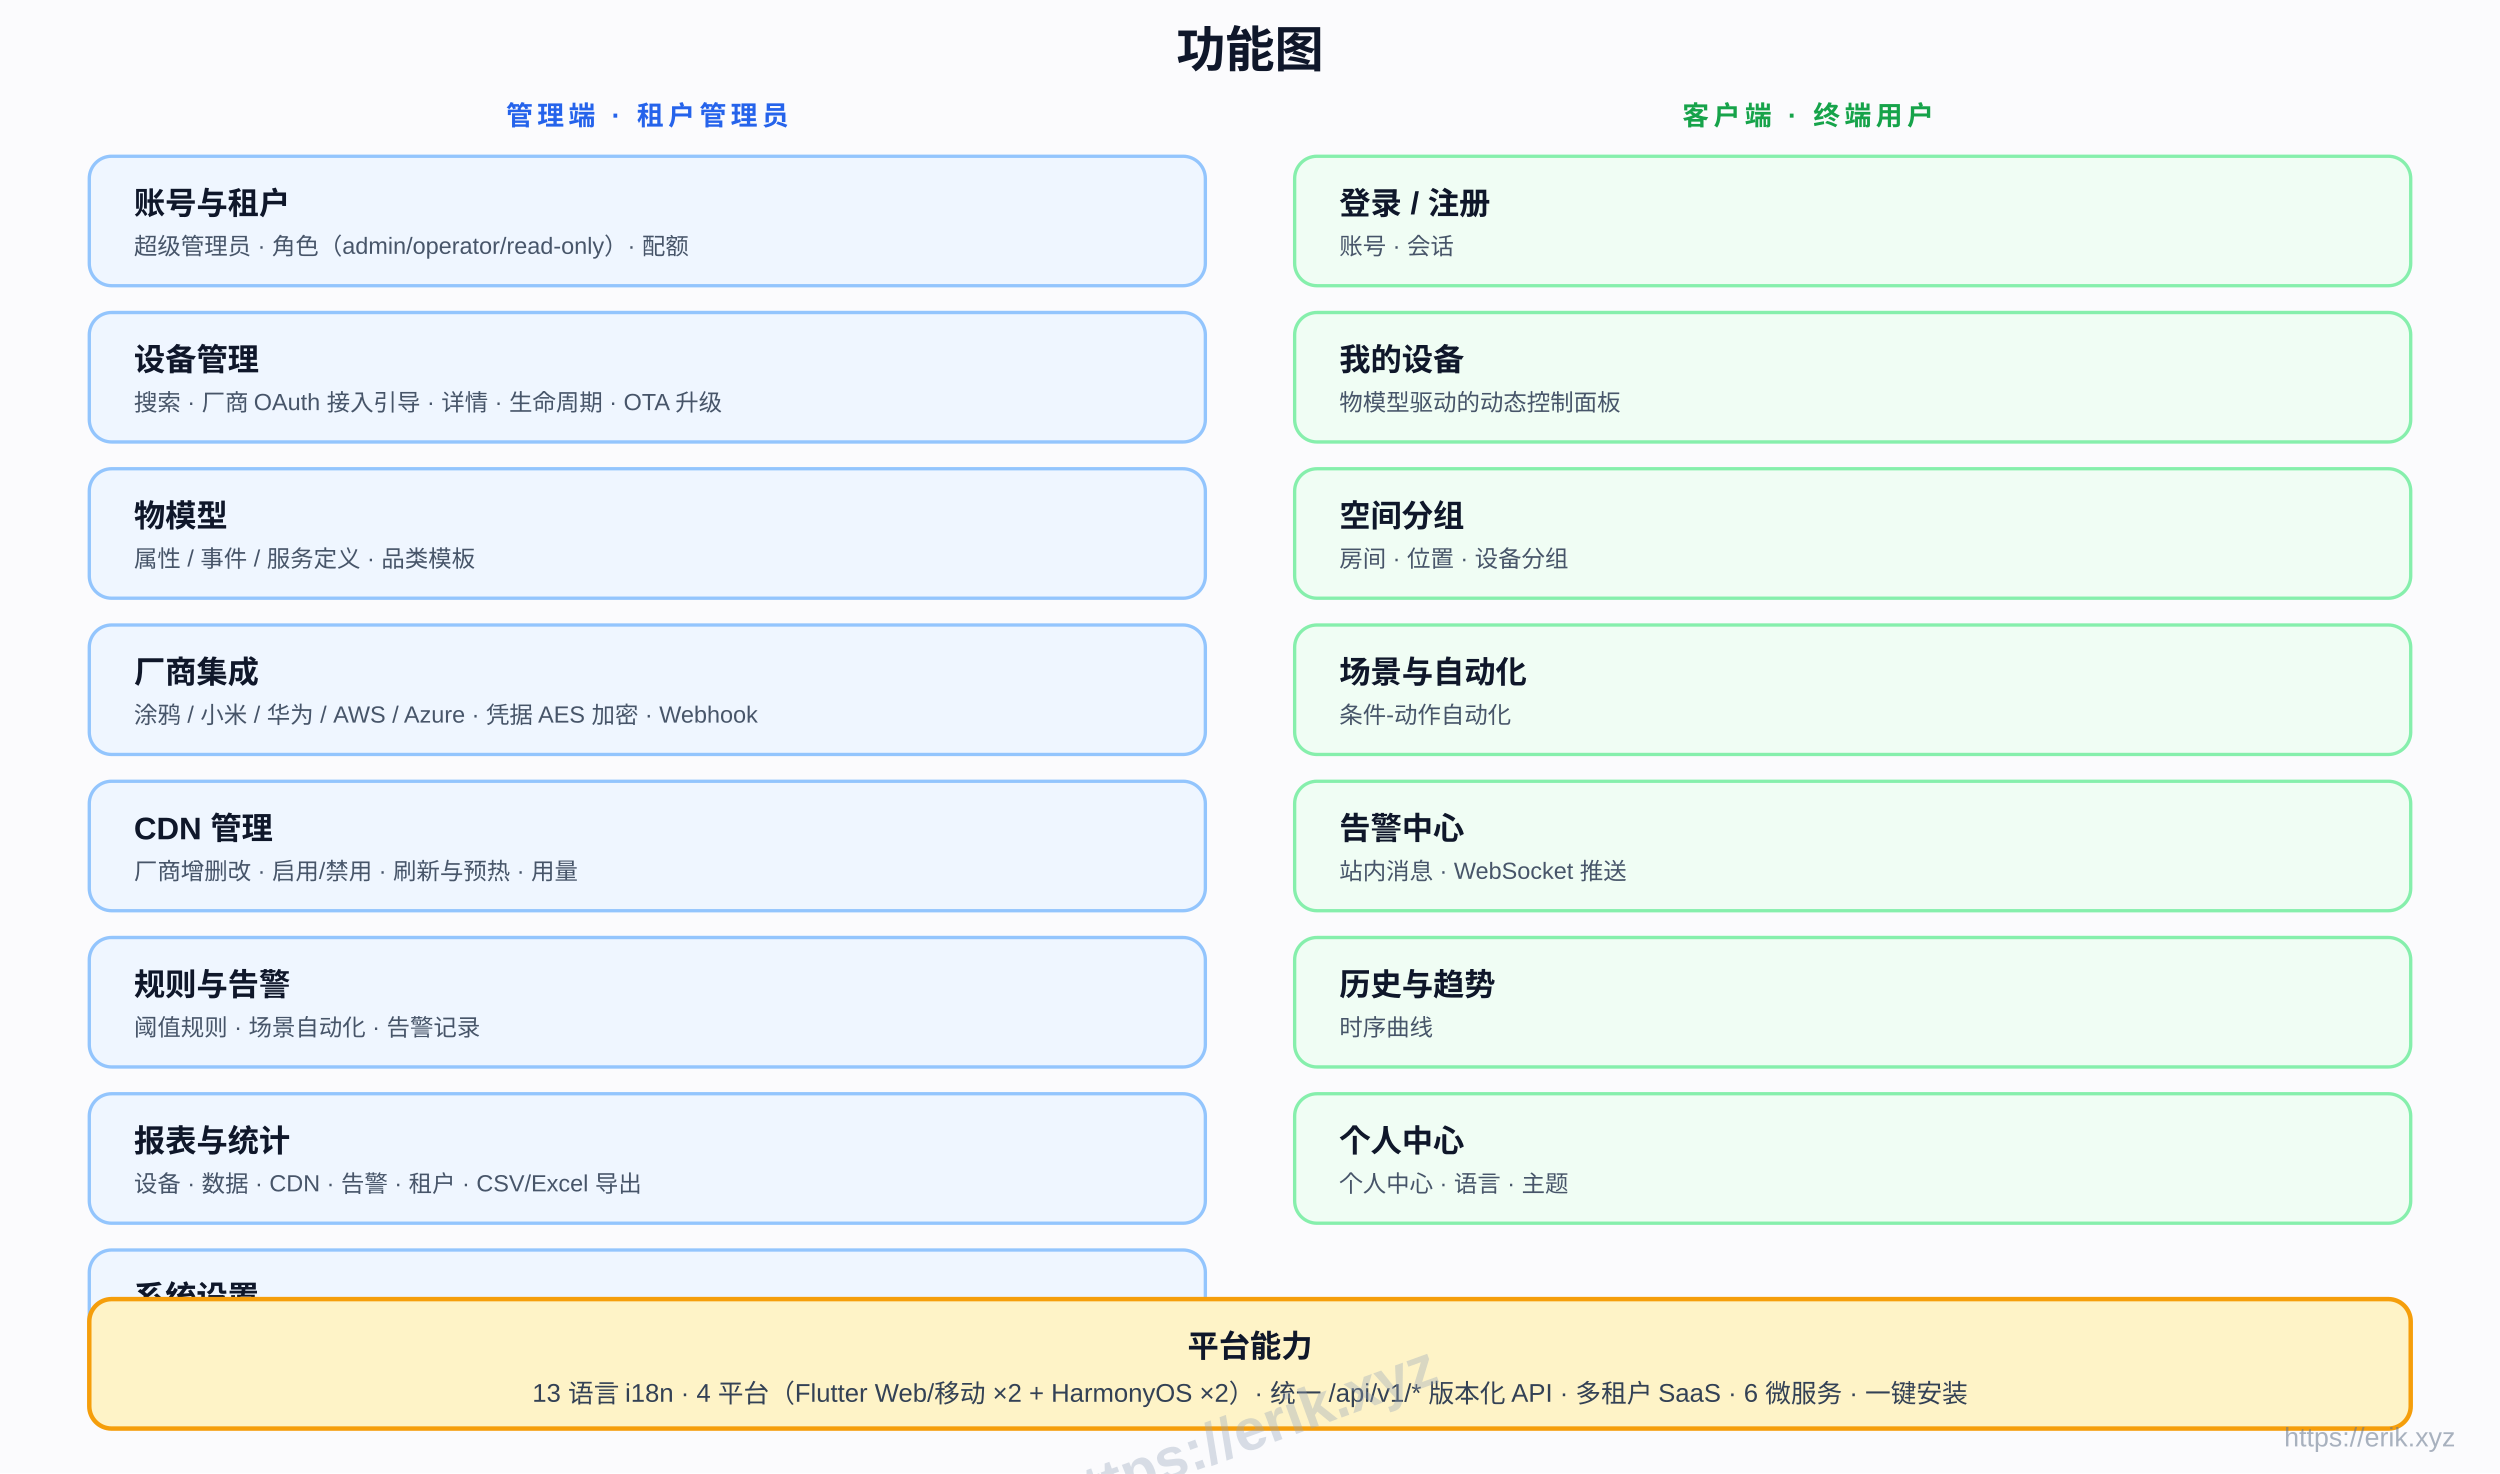
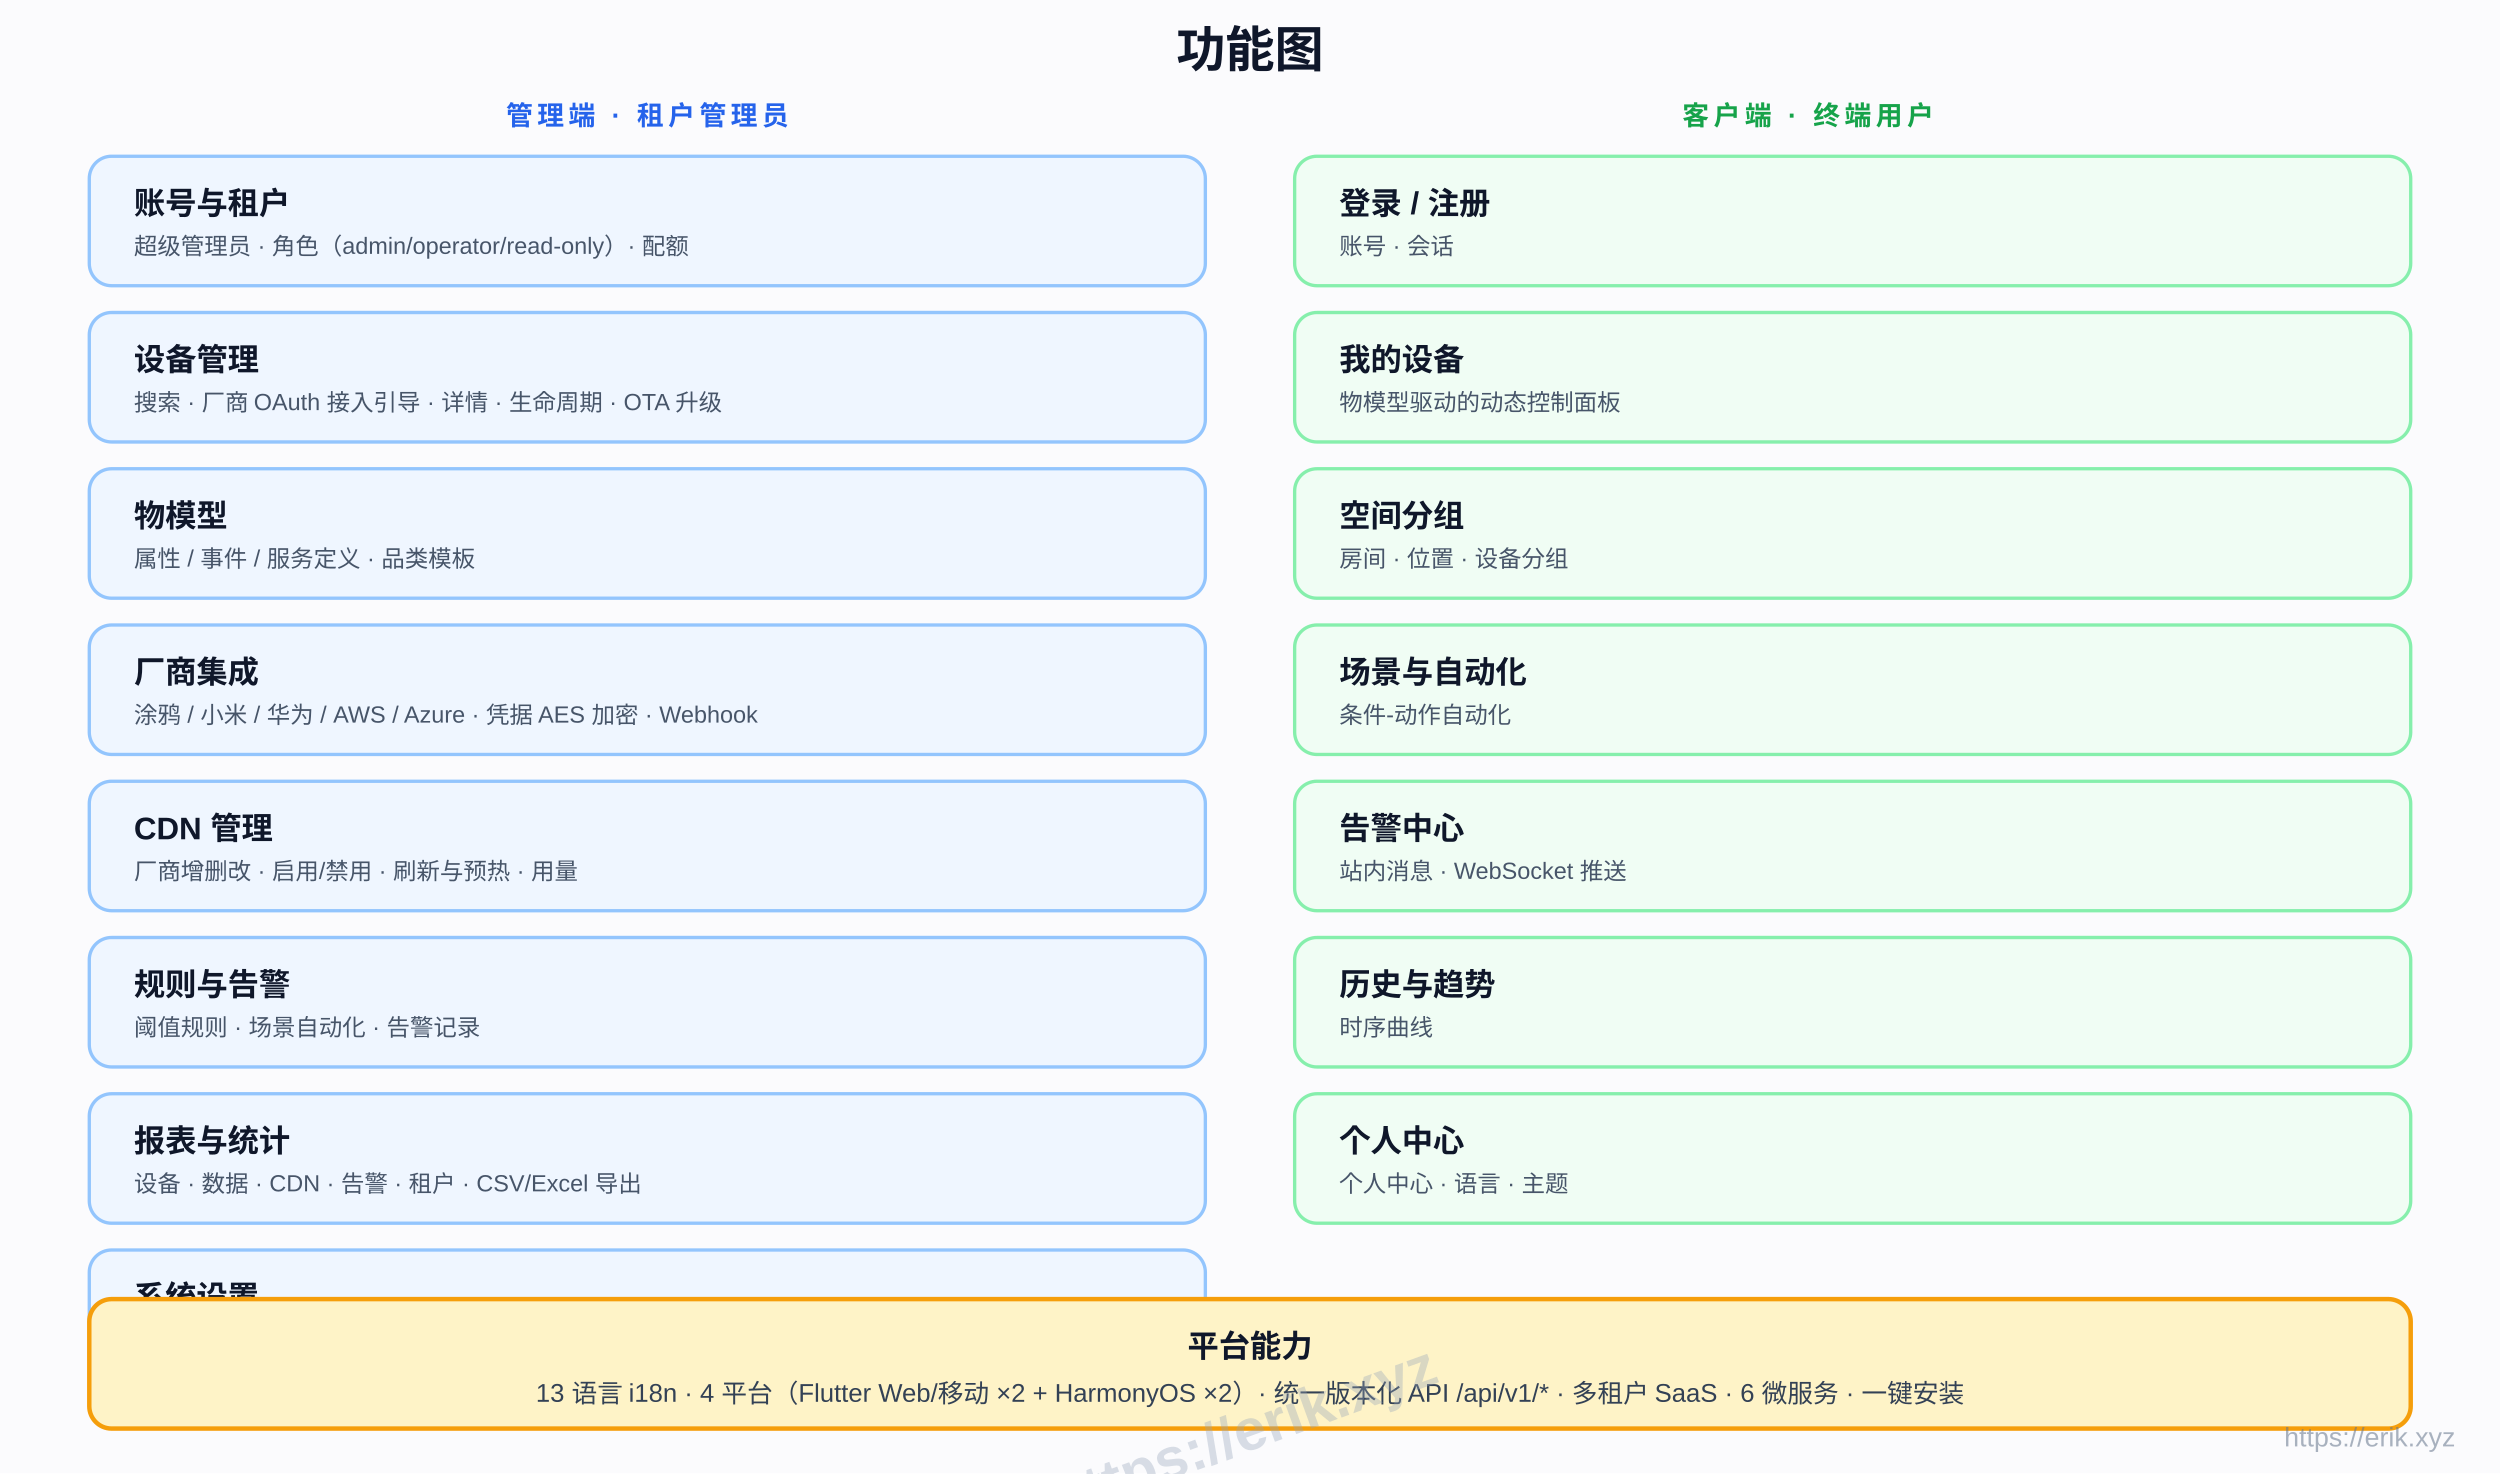
<svg xmlns="http://www.w3.org/2000/svg" viewBox="0 0 1120 660" font-family="Arial, 'PingFang SC', 'Microsoft YaHei', sans-serif">
  <rect width="1120" height="660" fill="#fbfbfd" />
  <text x="560" y="30" text-anchor="middle" font-size="22" font-weight="bold" fill="#0f172a">功能图</text>
  <text x="290" y="56" text-anchor="middle" font-size="12" font-weight="bold" letter-spacing="2" fill="#2563eb">管理端 · 租户管理员</text>
  <g>
    <rect x="40" y="70" width="500" height="58" rx="10" fill="#eff6ff" stroke="#93c5fd" stroke-width="1.5" />
    <text x="60" y="96" font-size="14" font-weight="bold" fill="#0f172a">账号与租户</text>
    <text x="60" y="114" font-size="10.5" fill="#475569">超级管理员 · 角色（admin/operator/read-only）· 配额</text>
    <rect x="40" y="140" width="500" height="58" rx="10" fill="#eff6ff" stroke="#93c5fd" stroke-width="1.5" />
    <text x="60" y="166" font-size="14" font-weight="bold" fill="#0f172a">设备管理</text>
    <text x="60" y="184" font-size="10.5" fill="#475569">搜索 · 厂商 OAuth 接入引导 · 详情 · 生命周期 · OTA 升级</text>
    <rect x="40" y="210" width="500" height="58" rx="10" fill="#eff6ff" stroke="#93c5fd" stroke-width="1.5" />
    <text x="60" y="236" font-size="14" font-weight="bold" fill="#0f172a">物模型</text>
    <text x="60" y="254" font-size="10.5" fill="#475569">属性 / 事件 / 服务定义 · 品类模板</text>
    <rect x="40" y="280" width="500" height="58" rx="10" fill="#eff6ff" stroke="#93c5fd" stroke-width="1.5" />
    <text x="60" y="306" font-size="14" font-weight="bold" fill="#0f172a">厂商集成</text>
    <text x="60" y="324" font-size="10.5" fill="#475569">涂鸦 / 小米 / 华为 / AWS / Azure · 凭据 AES 加密 · Webhook</text>
    <rect x="40" y="350" width="500" height="58" rx="10" fill="#eff6ff" stroke="#93c5fd" stroke-width="1.5" />
    <text x="60" y="376" font-size="14" font-weight="bold" fill="#0f172a">CDN 管理</text>
    <text x="60" y="394" font-size="10.5" fill="#475569">厂商增删改 · 启用/禁用 · 刷新与预热 · 用量</text>
    <rect x="40" y="420" width="500" height="58" rx="10" fill="#eff6ff" stroke="#93c5fd" stroke-width="1.5" />
    <text x="60" y="446" font-size="14" font-weight="bold" fill="#0f172a">规则与告警</text>
    <text x="60" y="464" font-size="10.5" fill="#475569">阈值规则 · 场景自动化 · 告警记录</text>
    <rect x="40" y="490" width="500" height="58" rx="10" fill="#eff6ff" stroke="#93c5fd" stroke-width="1.5" />
    <text x="60" y="516" font-size="14" font-weight="bold" fill="#0f172a">报表与统计</text>
    <text x="60" y="534" font-size="10.5" fill="#475569">设备 · 数据 · CDN · 告警 · 租户 · CSV/Excel 导出</text>
    <rect x="40" y="560" width="500" height="58" rx="10" fill="#eff6ff" stroke="#93c5fd" stroke-width="1.5" />
    <text x="60" y="586" font-size="14" font-weight="bold" fill="#0f172a">系统设置</text>
    <text x="60" y="604" font-size="10.5" fill="#475569">操作日志 · API 密钥 · 安全策略</text>
  </g>
  <text x="810" y="56" text-anchor="middle" font-size="12" font-weight="bold" letter-spacing="2" fill="#16a34a">客户端 · 终端用户</text>
  <g>
    <rect x="580" y="70" width="500" height="58" rx="10" fill="#f0fdf4" stroke="#86efac" stroke-width="1.5" />
    <text x="600" y="96" font-size="14" font-weight="bold" fill="#0f172a">登录 / 注册</text>
    <text x="600" y="114" font-size="10.5" fill="#475569">账号 · 会话</text>
    <rect x="580" y="140" width="500" height="58" rx="10" fill="#f0fdf4" stroke="#86efac" stroke-width="1.5" />
    <text x="600" y="166" font-size="14" font-weight="bold" fill="#0f172a">我的设备</text>
    <text x="600" y="184" font-size="10.5" fill="#475569">物模型驱动的动态控制面板</text>
    <rect x="580" y="210" width="500" height="58" rx="10" fill="#f0fdf4" stroke="#86efac" stroke-width="1.5" />
    <text x="600" y="236" font-size="14" font-weight="bold" fill="#0f172a">空间分组</text>
    <text x="600" y="254" font-size="10.5" fill="#475569">房间 · 位置 · 设备分组</text>
    <rect x="580" y="280" width="500" height="58" rx="10" fill="#f0fdf4" stroke="#86efac" stroke-width="1.5" />
    <text x="600" y="306" font-size="14" font-weight="bold" fill="#0f172a">场景与自动化</text>
    <text x="600" y="324" font-size="10.5" fill="#475569">条件-动作自动化</text>
    <rect x="580" y="350" width="500" height="58" rx="10" fill="#f0fdf4" stroke="#86efac" stroke-width="1.5" />
    <text x="600" y="376" font-size="14" font-weight="bold" fill="#0f172a">告警中心</text>
    <text x="600" y="394" font-size="10.5" fill="#475569">站内消息 · WebSocket 推送</text>
    <rect x="580" y="420" width="500" height="58" rx="10" fill="#f0fdf4" stroke="#86efac" stroke-width="1.5" />
    <text x="600" y="446" font-size="14" font-weight="bold" fill="#0f172a">历史与趋势</text>
    <text x="600" y="464" font-size="10.5" fill="#475569">时序曲线</text>
    <rect x="580" y="490" width="500" height="58" rx="10" fill="#f0fdf4" stroke="#86efac" stroke-width="1.5" />
    <text x="600" y="516" font-size="14" font-weight="bold" fill="#0f172a">个人中心</text>
    <text x="600" y="534" font-size="10.5" fill="#475569">个人中心 · 语言 · 主题</text>
  </g>
  <rect x="40" y="582" width="1040" height="58" rx="10" fill="#fef3c7" stroke="#f59e0b" stroke-width="2" />
  <text x="560" y="608" text-anchor="middle" font-size="14" font-weight="bold" fill="#0f172a">平台能力</text>
-   <text x="560" y="628" text-anchor="middle" font-size="11.5" fill="#334155">13 语言 i18n · 4 平台（Flutter Web/移动 ×2 + HarmonyOS ×2）· 统一 /api/v1/* 版本化 API · 多租户 SaaS · 6 微服务 · 一键安装</text>
+   <text x="560" y="628" text-anchor="middle" font-size="11.5" fill="#334155">13 语言 i18n · 4 平台（Flutter Web/移动 ×2 + HarmonyOS ×2）· 统一版本化 API /api/v1/* · 多租户 SaaS · 6 微服务 · 一键安装</text>
  <text x="560" y="650" text-anchor="middle" font-size="26" font-weight="bold" fill="#94a3b8" opacity="0.35" transform="rotate(-20 560 650)">https://erik.xyz</text>
  <text x="1100" y="648" text-anchor="end" font-size="12" fill="#64748b" opacity="0.55">https://erik.xyz</text>
</svg>
